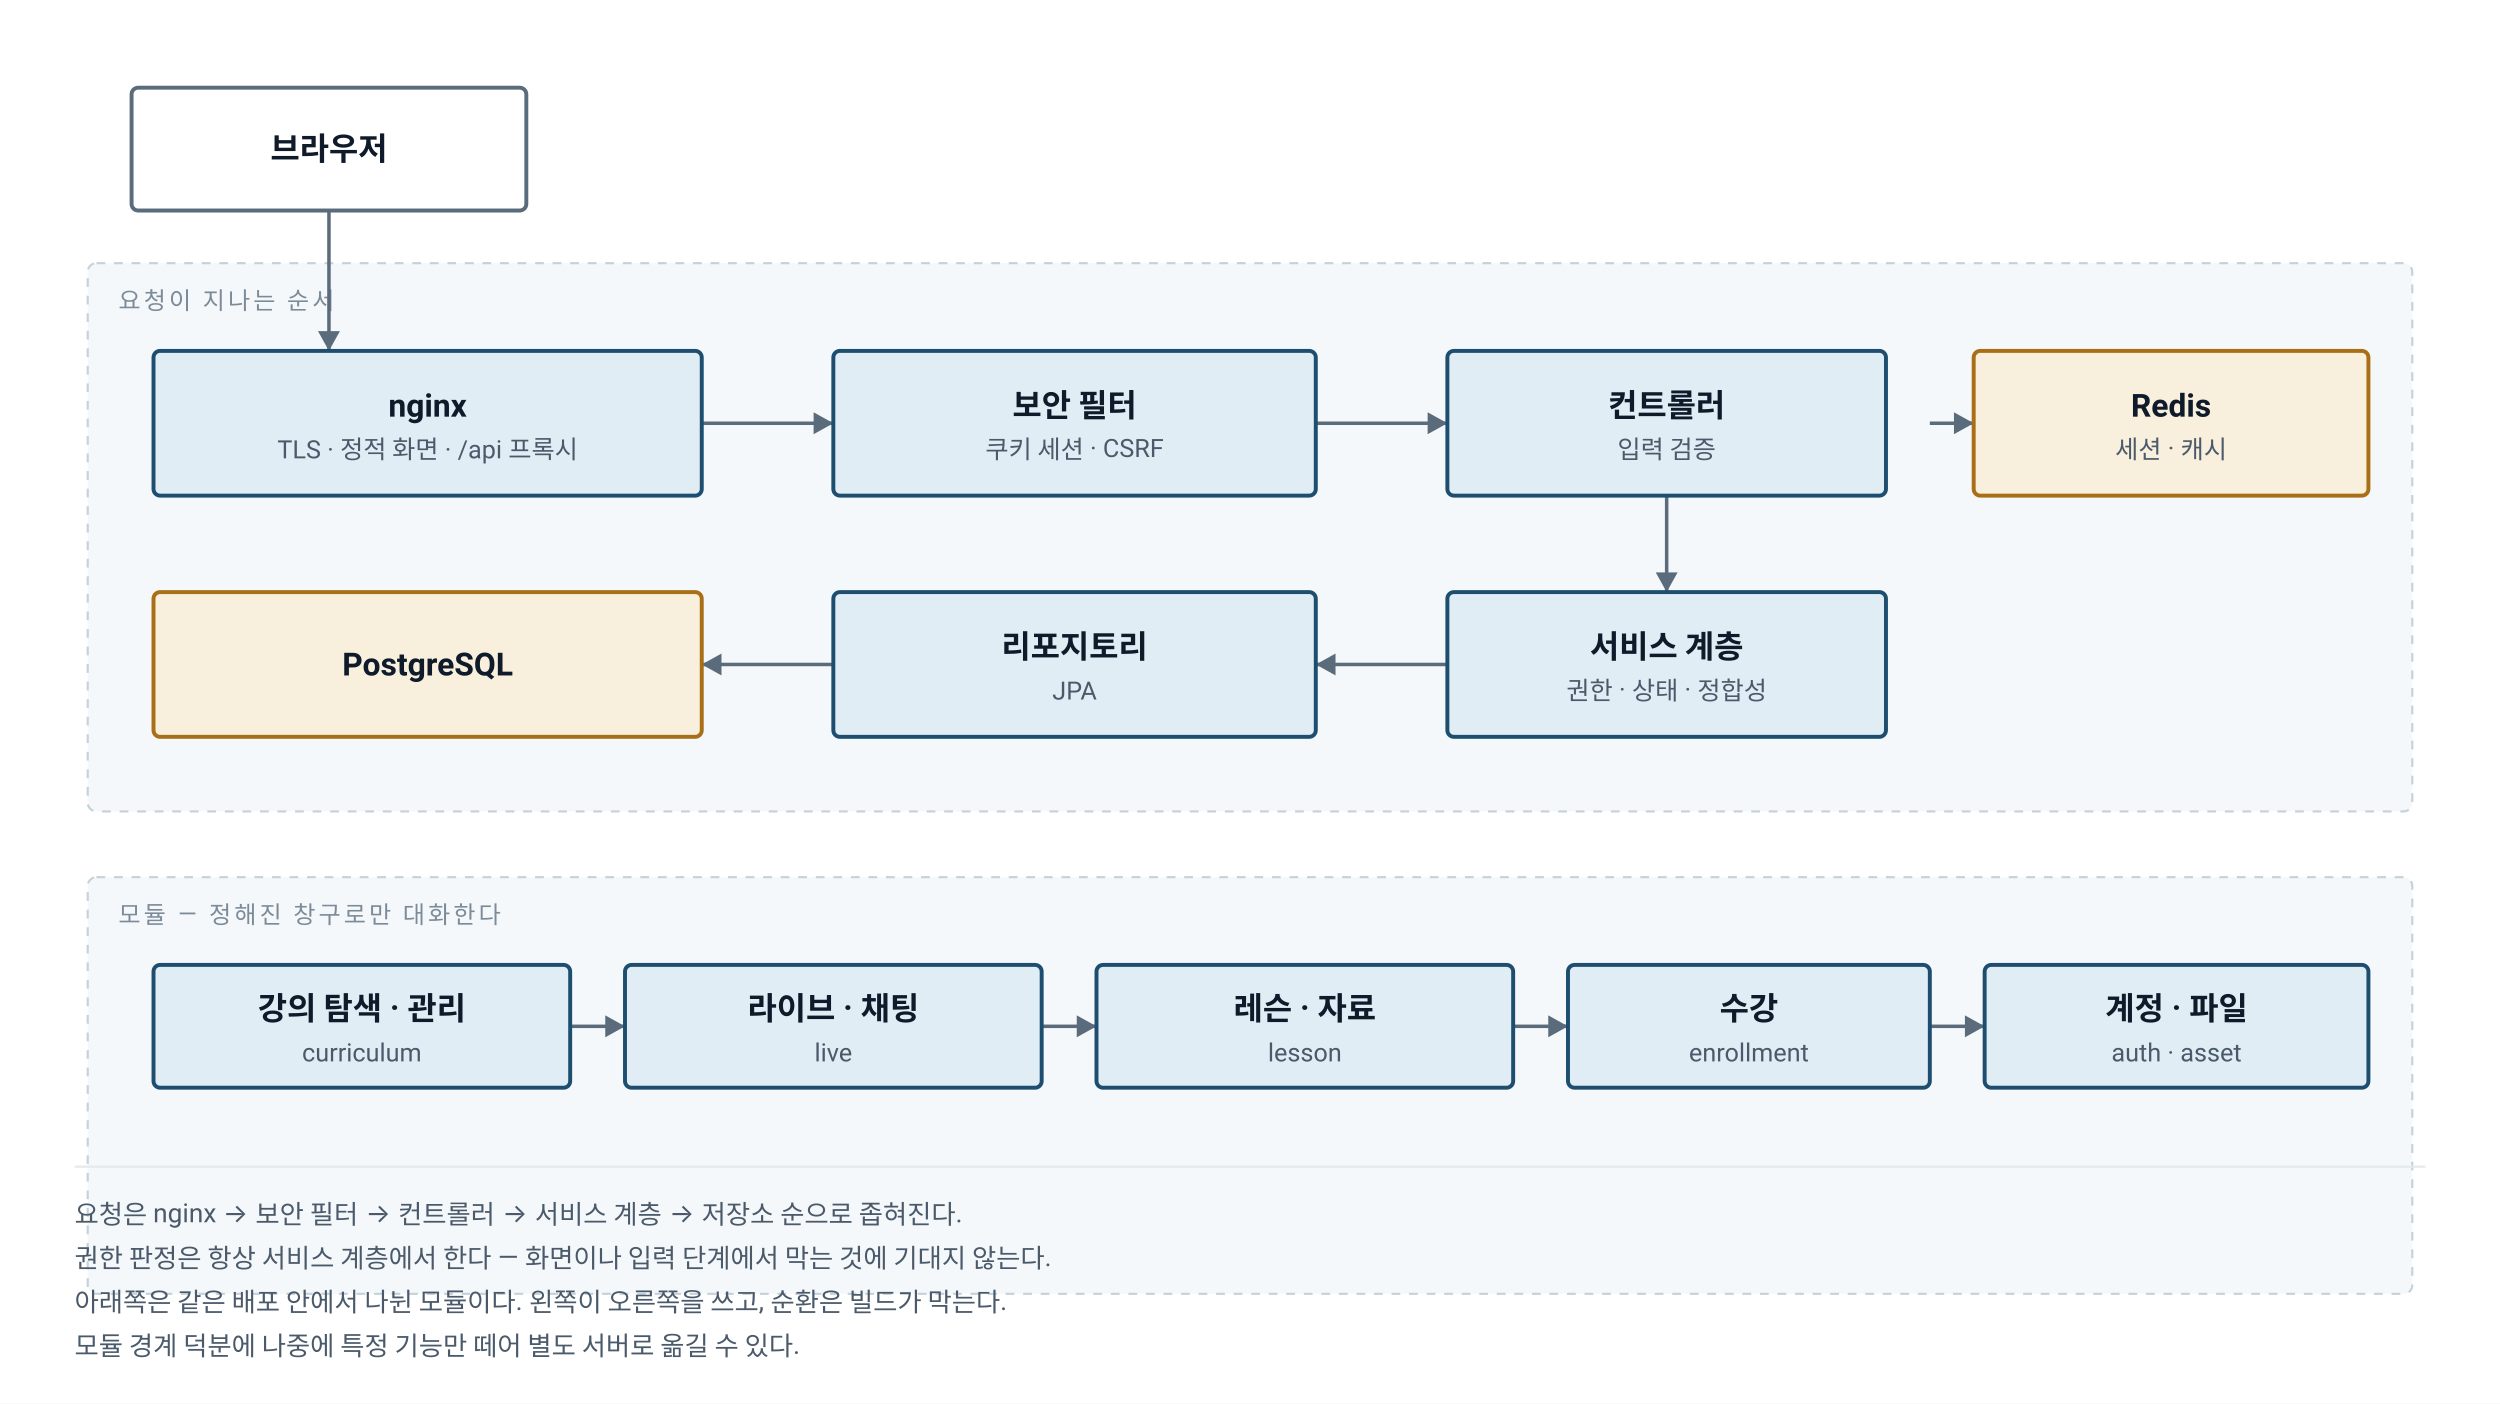
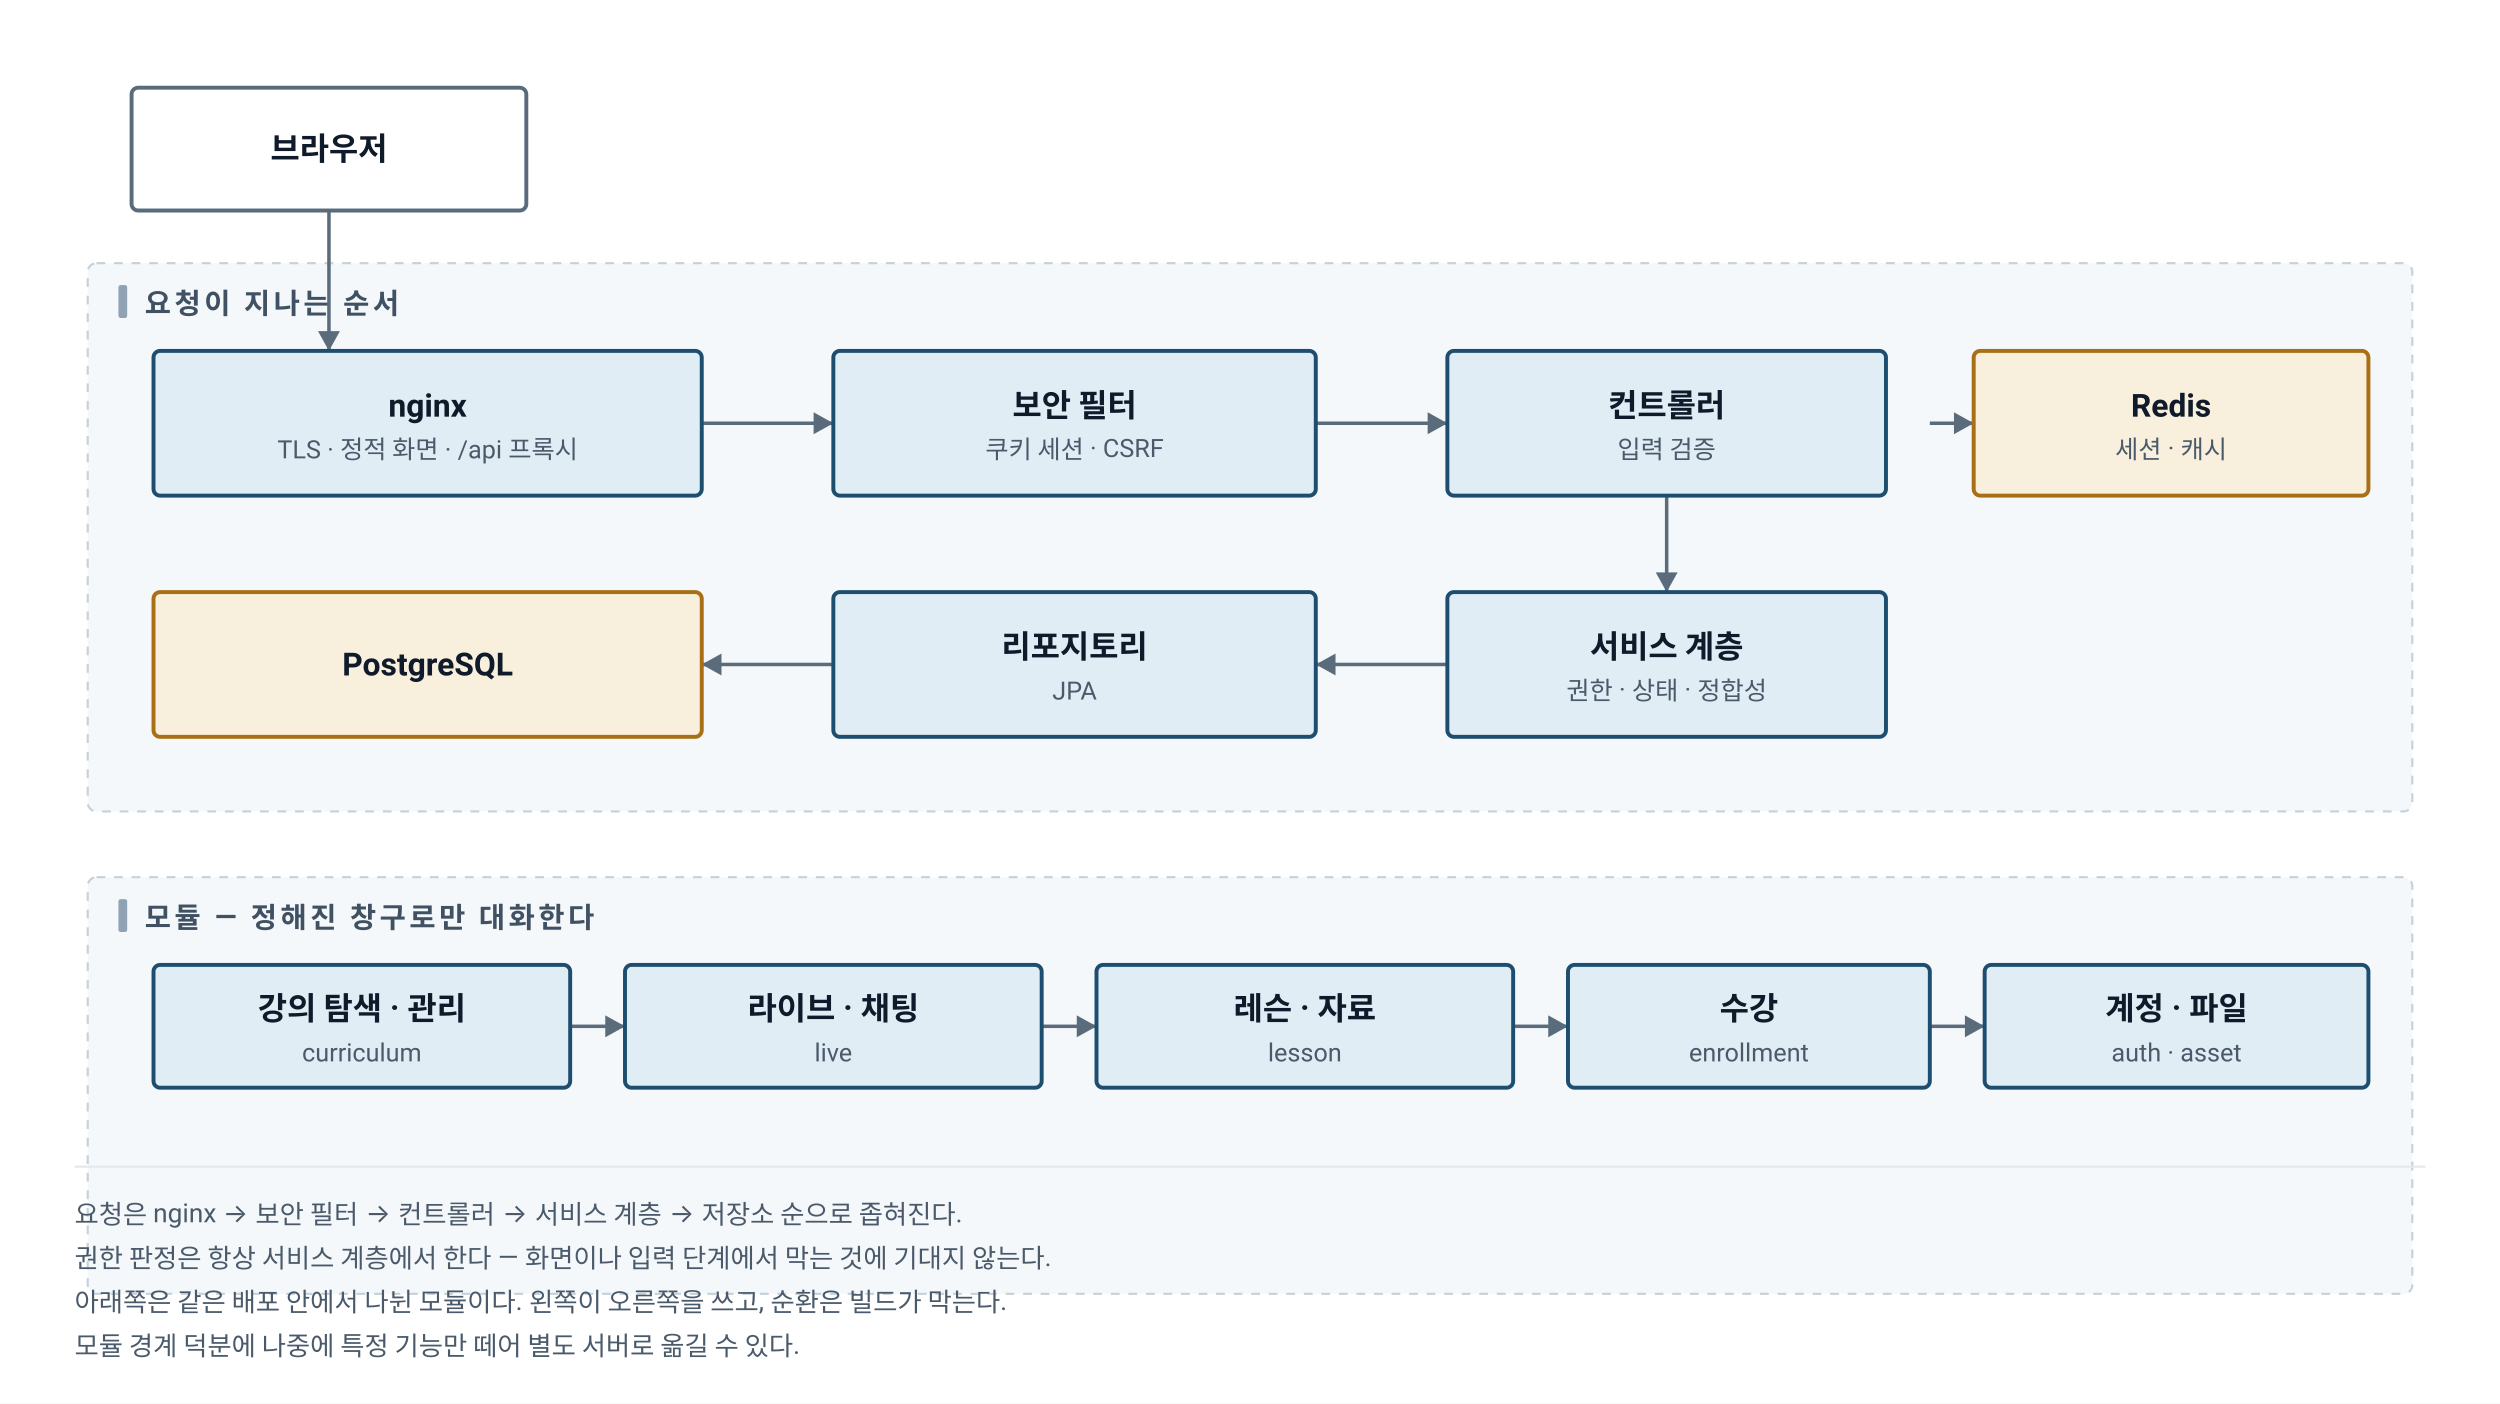
<svg xmlns="http://www.w3.org/2000/svg" viewBox="0 0 1140 640" width="1140" height="640" role="img">
  <style>text{font-family:system-ui,-apple-system,"Segoe UI",Roboto,"Malgun Gothic","Apple SD Gothic Neo","Noto Sans KR",sans-serif}</style>
  <rect width="100%" height="100%" fill="#FFFFFF" />
  <rect x="40" y="120" width="1060" height="250" rx="4" fill="#F5F8FA" stroke="#C6D2DB" stroke-width="1" stroke-dasharray="4 4" />
-   <text x="54" y="141" font-size="11" fill="#7C8B99" letter-spacing="1.4">요청이 지나는 순서</text>
+   <rect x="54" y="130" width="4" height="15" rx="1" fill="#8FA3B4" />
+   <text x="66" y="143" font-size="13" font-weight="700" fill="#3F5162" letter-spacing="1.6">요청이 지나는 순서</text>
  <rect x="40" y="400" width="1060" height="190" rx="4" fill="#F5F8FA" stroke="#C6D2DB" stroke-width="1" stroke-dasharray="4 4" />
-   <text x="54" y="421" font-size="11" fill="#7C8B99" letter-spacing="1.4">모듈 — 정해진 창구로만 대화한다</text>
+   <rect x="54" y="410" width="4" height="15" rx="1" fill="#8FA3B4" />
+   <text x="66" y="423" font-size="13" font-weight="700" fill="#3F5162" letter-spacing="1.6">모듈 — 정해진 창구로만 대화한다</text>
  <path d="M150,96 V160" fill="none" stroke="#5A6C7B" stroke-width="1.6" />
  <path d="M150,160 l-5,-9 l10,0 z" fill="#5A6C7B" />
  <path d="M320,193 H380" fill="none" stroke="#5A6C7B" stroke-width="1.6" />
  <path d="M380,193 l-9,-5 l0,10 z" fill="#5A6C7B" />
  <path d="M600,193 H660" fill="none" stroke="#5A6C7B" stroke-width="1.6" />
  <path d="M660,193 l-9,-5 l0,10 z" fill="#5A6C7B" />
  <path d="M760,226 V270" fill="none" stroke="#5A6C7B" stroke-width="1.6" />
  <path d="M760,270 l-5,-9 l10,0 z" fill="#5A6C7B" />
  <path d="M660,303 H600" fill="none" stroke="#5A6C7B" stroke-width="1.6" />
  <path d="M600,303 l9,-5 l0,10 z" fill="#5A6C7B" />
  <path d="M380,303 H320" fill="none" stroke="#5A6C7B" stroke-width="1.6" />
  <path d="M320,303 l9,-5 l0,10 z" fill="#5A6C7B" />
  <path d="M880,193 H900" fill="none" stroke="#5A6C7B" stroke-width="1.6" />
  <path d="M900,193 l-9,-5 l0,10 z" fill="#5A6C7B" />
  <path d="M260,468 H285" fill="none" stroke="#5A6C7B" stroke-width="1.6" />
  <path d="M285,468 l-9,-5 l0,10 z" fill="#5A6C7B" />
  <path d="M475,468 H500" fill="none" stroke="#5A6C7B" stroke-width="1.6" />
  <path d="M500,468 l-9,-5 l0,10 z" fill="#5A6C7B" />
  <path d="M690,468 H715" fill="none" stroke="#5A6C7B" stroke-width="1.6" />
  <path d="M715,468 l-9,-5 l0,10 z" fill="#5A6C7B" />
  <path d="M880,468 H905" fill="none" stroke="#5A6C7B" stroke-width="1.6" />
  <path d="M905,468 l-9,-5 l0,10 z" fill="#5A6C7B" />
  <rect x="60" y="40" width="180" height="56" rx="3" fill="#FFFFFF" stroke="#5A6C7B" stroke-width="1.8" />
  <text x="150.0" y="73.0" text-anchor="middle" font-size="14.5" font-weight="650" fill="#0F1B2A">브라우저</text>
  <rect x="70" y="160" width="250" height="66" rx="3" fill="#E1EDF4" stroke="#1D4E6F" stroke-width="1.8" />
  <text x="195.0" y="190.0" text-anchor="middle" font-size="14.5" font-weight="650" fill="#0F1B2A">nginx</text>
  <text x="195.0" y="209.0" text-anchor="middle" font-size="11.5" fill="#4A5A6B">TLS · 정적 화면 · /api 프록시</text>
  <rect x="380" y="160" width="220" height="66" rx="3" fill="#E1EDF4" stroke="#1D4E6F" stroke-width="1.8" />
  <text x="490.0" y="190.0" text-anchor="middle" font-size="14.5" font-weight="650" fill="#0F1B2A">보안 필터</text>
  <text x="490.0" y="209.0" text-anchor="middle" font-size="11.5" fill="#4A5A6B">쿠키 세션 · CSRF</text>
  <rect x="660" y="160" width="200" height="66" rx="3" fill="#E1EDF4" stroke="#1D4E6F" stroke-width="1.8" />
  <text x="760.0" y="190.0" text-anchor="middle" font-size="14.5" font-weight="650" fill="#0F1B2A">컨트롤러</text>
  <text x="760.0" y="209.0" text-anchor="middle" font-size="11.5" fill="#4A5A6B">입력 검증</text>
  <rect x="660" y="270" width="200" height="66" rx="3" fill="#E1EDF4" stroke="#1D4E6F" stroke-width="1.8" />
  <text x="760.0" y="300.0" text-anchor="middle" font-size="14.5" font-weight="650" fill="#0F1B2A">서비스 계층</text>
  <text x="760.0" y="319.0" text-anchor="middle" font-size="11.5" fill="#4A5A6B">권한 · 상태 · 정합성</text>
  <rect x="380" y="270" width="220" height="66" rx="3" fill="#E1EDF4" stroke="#1D4E6F" stroke-width="1.8" />
  <text x="490.0" y="300.0" text-anchor="middle" font-size="14.5" font-weight="650" fill="#0F1B2A">리포지토리</text>
  <text x="490.0" y="319.0" text-anchor="middle" font-size="11.5" fill="#4A5A6B">JPA</text>
  <rect x="70" y="270" width="250" height="66" rx="3" fill="#F8EFDD" stroke="#A96F16" stroke-width="1.8" />
  <text x="195.0" y="308.0" text-anchor="middle" font-size="14.5" font-weight="650" fill="#0F1B2A">PostgreSQL</text>
  <rect x="900" y="160" width="180" height="66" rx="3" fill="#F8EFDD" stroke="#A96F16" stroke-width="1.8" />
  <text x="990.0" y="190.0" text-anchor="middle" font-size="14.5" font-weight="650" fill="#0F1B2A">Redis</text>
  <text x="990.0" y="209.0" text-anchor="middle" font-size="11.5" fill="#4A5A6B">세션 · 캐시</text>
  <rect x="70" y="440" width="190" height="56" rx="3" fill="#E1EDF4" stroke="#1D4E6F" stroke-width="1.8" />
  <text x="165.0" y="465.0" text-anchor="middle" font-size="14.5" font-weight="650" fill="#0F1B2A">강의 탐색 · 관리</text>
  <text x="165.0" y="484.0" text-anchor="middle" font-size="11.5" fill="#4A5A6B">curriculum</text>
  <rect x="285" y="440" width="190" height="56" rx="3" fill="#E1EDF4" stroke="#1D4E6F" stroke-width="1.8" />
  <text x="380.0" y="465.0" text-anchor="middle" font-size="14.5" font-weight="650" fill="#0F1B2A">라이브 · 채팅</text>
  <text x="380.0" y="484.0" text-anchor="middle" font-size="11.5" fill="#4A5A6B">live</text>
  <rect x="500" y="440" width="190" height="56" rx="3" fill="#E1EDF4" stroke="#1D4E6F" stroke-width="1.8" />
  <text x="595.0" y="465.0" text-anchor="middle" font-size="14.5" font-weight="650" fill="#0F1B2A">레슨 · 자료</text>
  <text x="595.0" y="484.0" text-anchor="middle" font-size="11.5" fill="#4A5A6B">lesson</text>
  <rect x="715" y="440" width="165" height="56" rx="3" fill="#E1EDF4" stroke="#1D4E6F" stroke-width="1.8" />
  <text x="797.5" y="465.0" text-anchor="middle" font-size="14.5" font-weight="650" fill="#0F1B2A">수강</text>
  <text x="797.5" y="484.0" text-anchor="middle" font-size="11.5" fill="#4A5A6B">enrollment</text>
  <rect x="905" y="440" width="175" height="56" rx="3" fill="#E1EDF4" stroke="#1D4E6F" stroke-width="1.8" />
  <text x="992.5" y="465.0" text-anchor="middle" font-size="14.5" font-weight="650" fill="#0F1B2A">계정 · 파일</text>
  <text x="992.5" y="484.0" text-anchor="middle" font-size="11.5" fill="#4A5A6B">auth · asset</text>
  <line x1="34" y1="532" x2="1106" y2="532" stroke="#E3E9ED" />
  <text x="34" y="558" font-size="12" fill="#4A5A6B">요청은 nginx → 보안 필터 → 컨트롤러 → 서비스 계층 → 저장소 순으로 좁혀진다.</text>
  <text x="34" y="578" font-size="12" fill="#4A5A6B">권한 판정은 항상 서비스 계층에서 한다 — 화면이나 입력 단계에서 막는 것에 기대지 않는다.</text>
  <text x="34" y="598" font-size="12" fill="#4A5A6B">아래쪽은 같은 배포 안에서 나뉜 모듈이다. 왼쪽이 오른쪽을 쓰고, 순환은 빌드가 막는다.</text>
  <text x="34" y="618" font-size="12" fill="#4A5A6B">모듈 경계 덕분에 나중에 특정 기능만 떼어 별도 서버로 옮길 수 있다.</text>
</svg>
